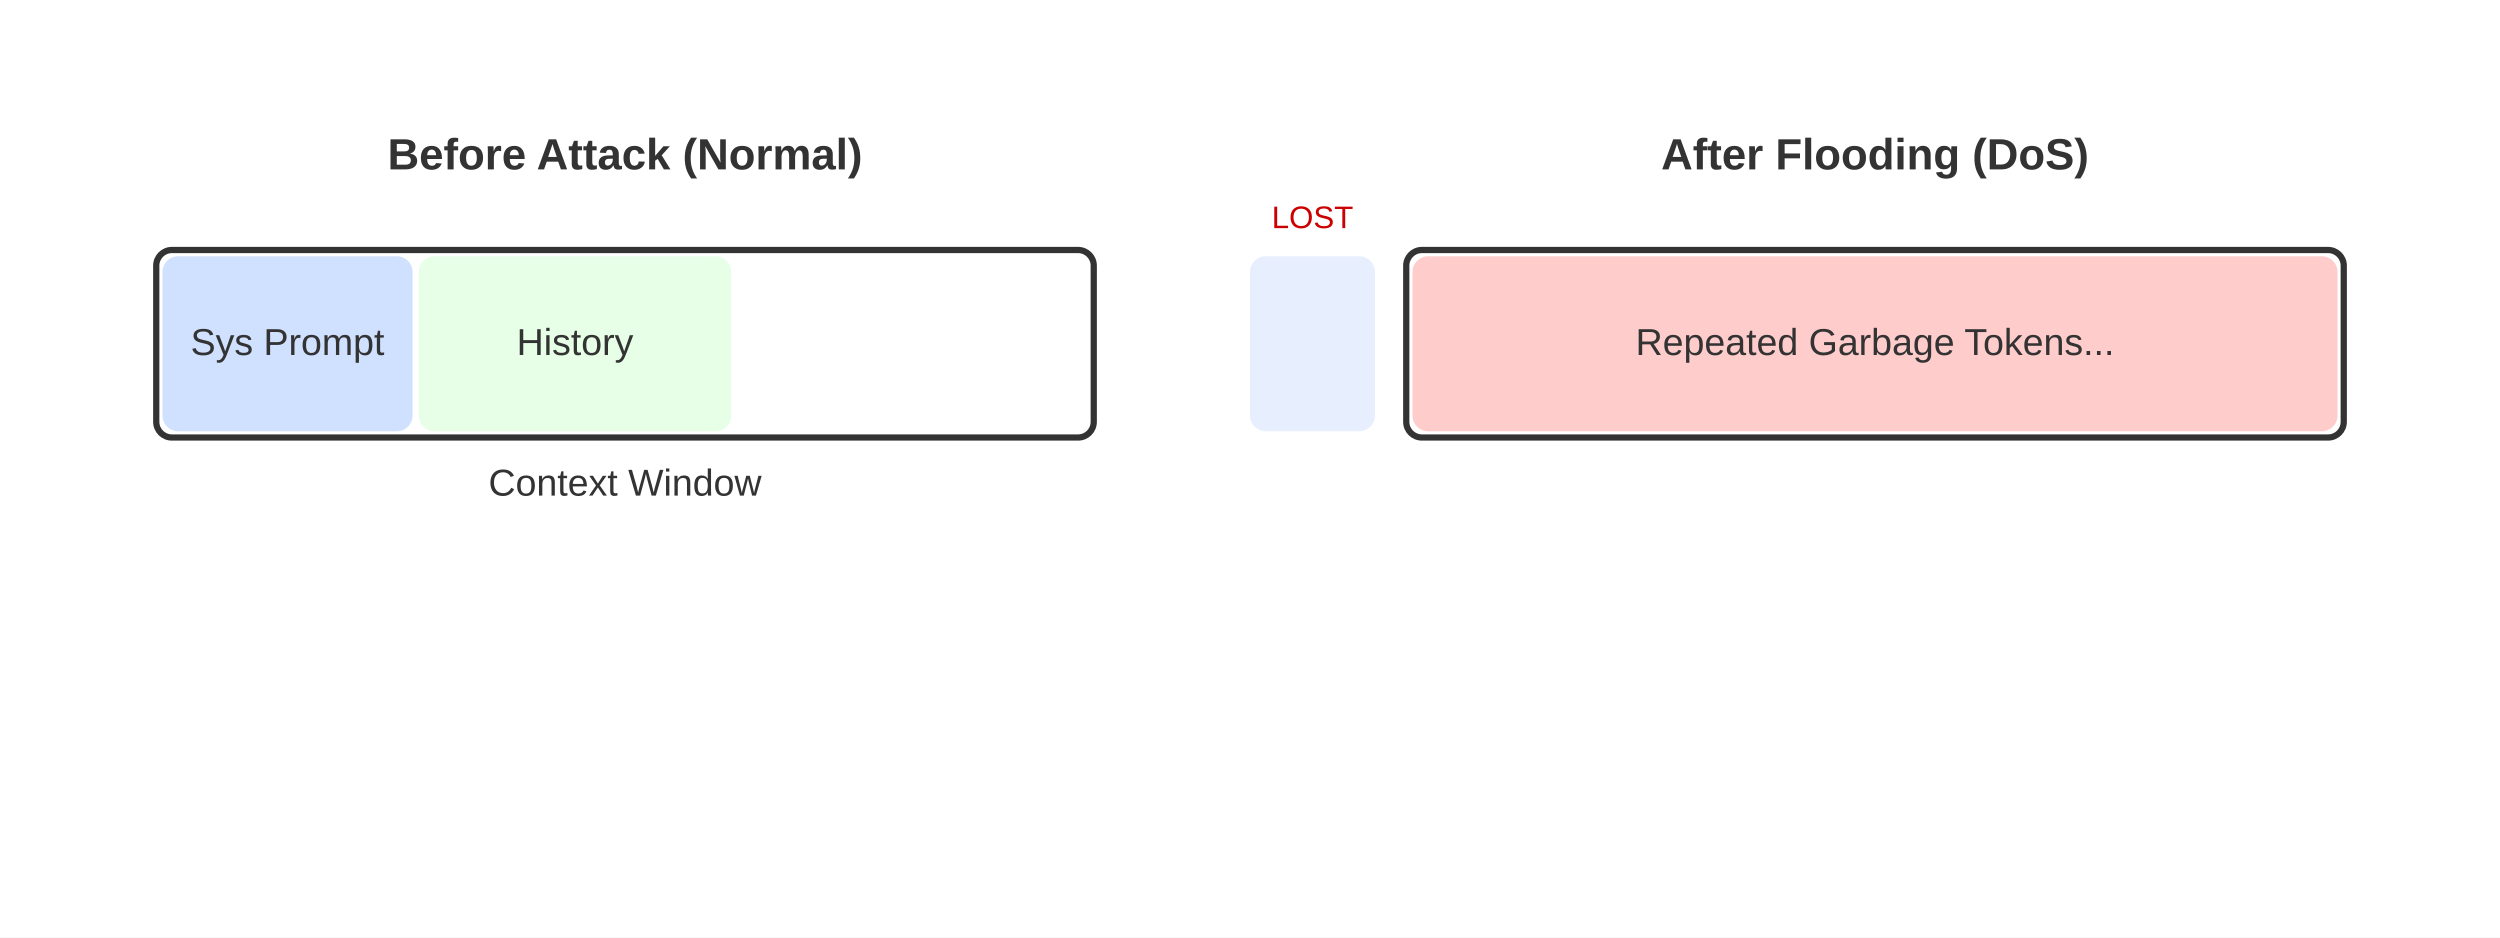
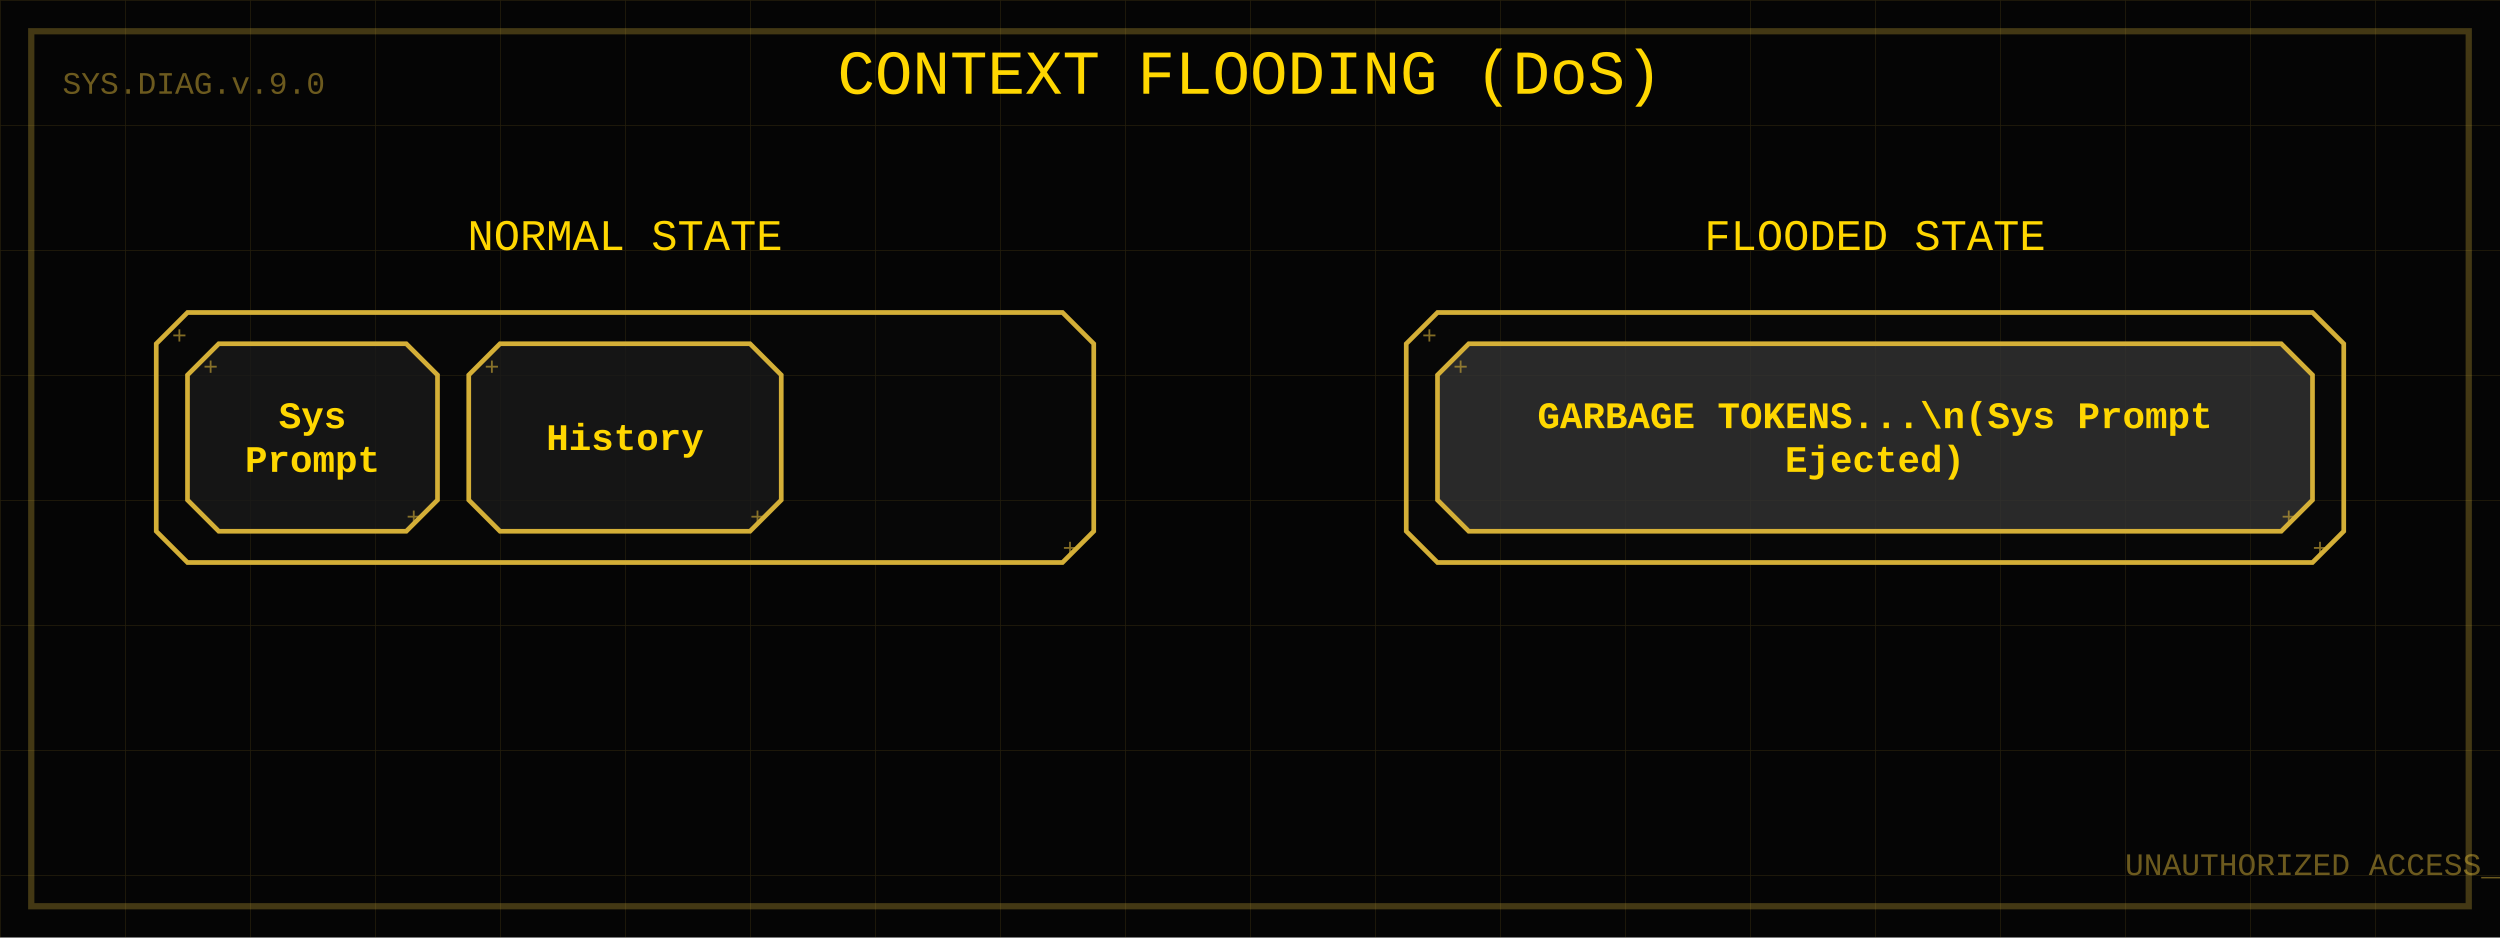
- <svg xmlns="http://www.w3.org/2000/svg" width="800" height="300" viewBox="0 0 800 300">
+ <svg xmlns="http://www.w3.org/2000/svg" viewBox="0 0 800 300">
  <defs>
+     <pattern id="grid" width="40" height="40" patternUnits="userSpaceOnUse">
+       <path d="M 40 0 L 0 0 0 40" fill="none" stroke="#D4AF37" stroke-width="0.5" opacity="0.15" />
+     </pattern>
    <marker id="arrowhead" markerWidth="10" markerHeight="7" refX="9" refY="3.5" orient="auto">
-       <polygon points="0 0, 10 3.5, 0 7" fill="#333" />
+       <polygon points="0 0, 10 3.5, 0 7" fill="#D4AF37" />
+     </marker>
+     <marker id="dot" markerWidth="6" markerHeight="6" refX="3" refY="3" orient="auto">
+       <circle cx="3" cy="3" r="3" fill="#D4AF37" />
    </marker>
  </defs>
-   <rect width="100%" height="100%" fill="#ffffff" />
-   <text x="200" y="50" font-family="Arial, sans-serif" font-size="14" fill="#333" text-anchor="middle" font-weight="bold" dy=".3em">Before Attack (Normal)</text>
-   <rect x="50" y="80" width="300" height="60" rx="5" ry="5" fill="none" stroke="#333" stroke-width="2" opacity="1.0" />
-   <text x="200" y="155" font-family="Arial, sans-serif" font-size="12" fill="#333" text-anchor="middle" font-weight="normal" dy=".3em">Context Window</text>
-   <rect x="52" y="82" width="80" height="56" rx="5" ry="5" fill="#d0e0ff" stroke="none" stroke-width="2" opacity="1.0" />
-   <text x="92" y="110" font-family="Arial, sans-serif" font-size="12" fill="#333" text-anchor="middle" font-weight="normal" dy=".3em">Sys Prompt</text>
-   <rect x="134" y="82" width="100" height="56" rx="5" ry="5" fill="#e6ffe6" stroke="none" stroke-width="2" opacity="1.0" />
-   <text x="184" y="110" font-family="Arial, sans-serif" font-size="12" fill="#333" text-anchor="middle" font-weight="normal" dy=".3em">History</text>
-   <text x="600" y="50" font-family="Arial, sans-serif" font-size="14" fill="#333" text-anchor="middle" font-weight="bold" dy=".3em">After Flooding (DoS)</text>
-   <rect x="450" y="80" width="300" height="60" rx="5" ry="5" fill="none" stroke="#333" stroke-width="2" opacity="1.0" />
-   <rect x="400" y="82" width="40" height="56" rx="5" ry="5" fill="#d0e0ff" stroke="none" stroke-width="2" opacity="0.5" />
-   <text x="420" y="70" font-family="Arial, sans-serif" font-size="10" fill="#cc0000" text-anchor="middle" font-weight="normal" dy=".3em">LOST</text>
-   <rect x="452" y="82" width="296" height="56" rx="5" ry="5" fill="#ffcccc" stroke="none" stroke-width="2" opacity="1.0" />
-   <text x="600" y="110" font-family="Arial, sans-serif" font-size="12" fill="#333" text-anchor="middle" font-weight="normal" dy=".3em">Repeated Garbage Tokens...</text>
+   <rect width="100%" height="100%" fill="#050505" />
+   <rect width="100%" height="100%" fill="url(#grid)" />
+   <text x="400" y="30" fill="#FFD700" font-family="Courier New" font-size="20" text-anchor="middle">CONTEXT FLOODING (DoS)</text>
+   <text x="200" y="80" fill="#FFD700" font-family="Courier New" font-size="14" text-anchor="middle">NORMAL STATE</text>
+   <polygon points="60,100 340,100 350,110 350,170 340,180 60,180 50,170 50,110" fill="#1A1A1A" stroke="#D4AF37" stroke-width="1.5" fill-opacity="0.1" />
+   <text x="55" y="110" fill="#D4AF37" font-family="Courier New" font-size="8" opacity="0.6">+</text>
+   <text x="340" y="178" fill="#D4AF37" font-family="Courier New" font-size="8" opacity="0.6">+</text>
+   <polygon points="70,110 130,110 140,120 140,160 130,170 70,170 60,160 60,120" fill="#1A1A1A" stroke="#D4AF37" stroke-width="1.5" fill-opacity="0.8" />
+   <text x="65" y="120" fill="#D4AF37" font-family="Courier New" font-size="8" opacity="0.6">+</text>
+   <text x="130" y="168" fill="#D4AF37" font-family="Courier New" font-size="8" opacity="0.6">+</text>
+   <text x="100.0" y="137.0" fill="#FFD700" font-family="Courier New" font-size="12" font-weight="bold" text-anchor="middle">Sys</text>
+   <text x="100.0" y="151.0" fill="#FFD700" font-family="Courier New" font-size="12" font-weight="bold" text-anchor="middle">Prompt</text>
+   <polygon points="160,110 240,110 250,120 250,160 240,170 160,170 150,160 150,120" fill="#1A1A1A" stroke="#D4AF37" stroke-width="1.5" fill-opacity="0.8" />
+   <text x="155" y="120" fill="#D4AF37" font-family="Courier New" font-size="8" opacity="0.6">+</text>
+   <text x="240" y="168" fill="#D4AF37" font-family="Courier New" font-size="8" opacity="0.6">+</text>
+   <text x="200.0" y="144.0" fill="#FFD700" font-family="Courier New" font-size="12" font-weight="bold" text-anchor="middle">History</text>
+   <text x="600" y="80" fill="#FFD700" font-family="Courier New" font-size="14" text-anchor="middle">FLOODED STATE</text>
+   <polygon points="460,100 740,100 750,110 750,170 740,180 460,180 450,170 450,110" fill="#1A1A1A" stroke="#D4AF37" stroke-width="1.5" fill-opacity="0.1" />
+   <text x="455" y="110" fill="#D4AF37" font-family="Courier New" font-size="8" opacity="0.6">+</text>
+   <text x="740" y="178" fill="#D4AF37" font-family="Courier New" font-size="8" opacity="0.6">+</text>
+   <polygon points="470,110 730,110 740,120 740,160 730,170 470,170 460,160 460,120" fill="#333" stroke="#D4AF37" stroke-width="1.5" fill-opacity="0.8" />
+   <text x="465" y="120" fill="#D4AF37" font-family="Courier New" font-size="8" opacity="0.6">+</text>
+   <text x="730" y="168" fill="#D4AF37" font-family="Courier New" font-size="8" opacity="0.6">+</text>
+   <text x="600.0" y="137.0" fill="#FFD700" font-family="Courier New" font-size="12" font-weight="bold" text-anchor="middle">GARBAGE TOKENS...\n(Sys Prompt</text>
+   <text x="600.0" y="151.0" fill="#FFD700" font-family="Courier New" font-size="12" font-weight="bold" text-anchor="middle">Ejected)</text>
+   <rect x="10" y="10" width="780" height="280" fill="none" stroke="#D4AF37" stroke-width="2" opacity="0.3" />
+   <text x="20" y="30" fill="#D4AF37" font-family="Courier New" font-size="10" opacity="0.5">SYS.DIAG.v.9.0</text>
+   <text x="680" y="280" fill="#D4AF37" font-family="Courier New" font-size="10" opacity="0.5">UNAUTHORIZED ACCESS_</text>
</svg>
